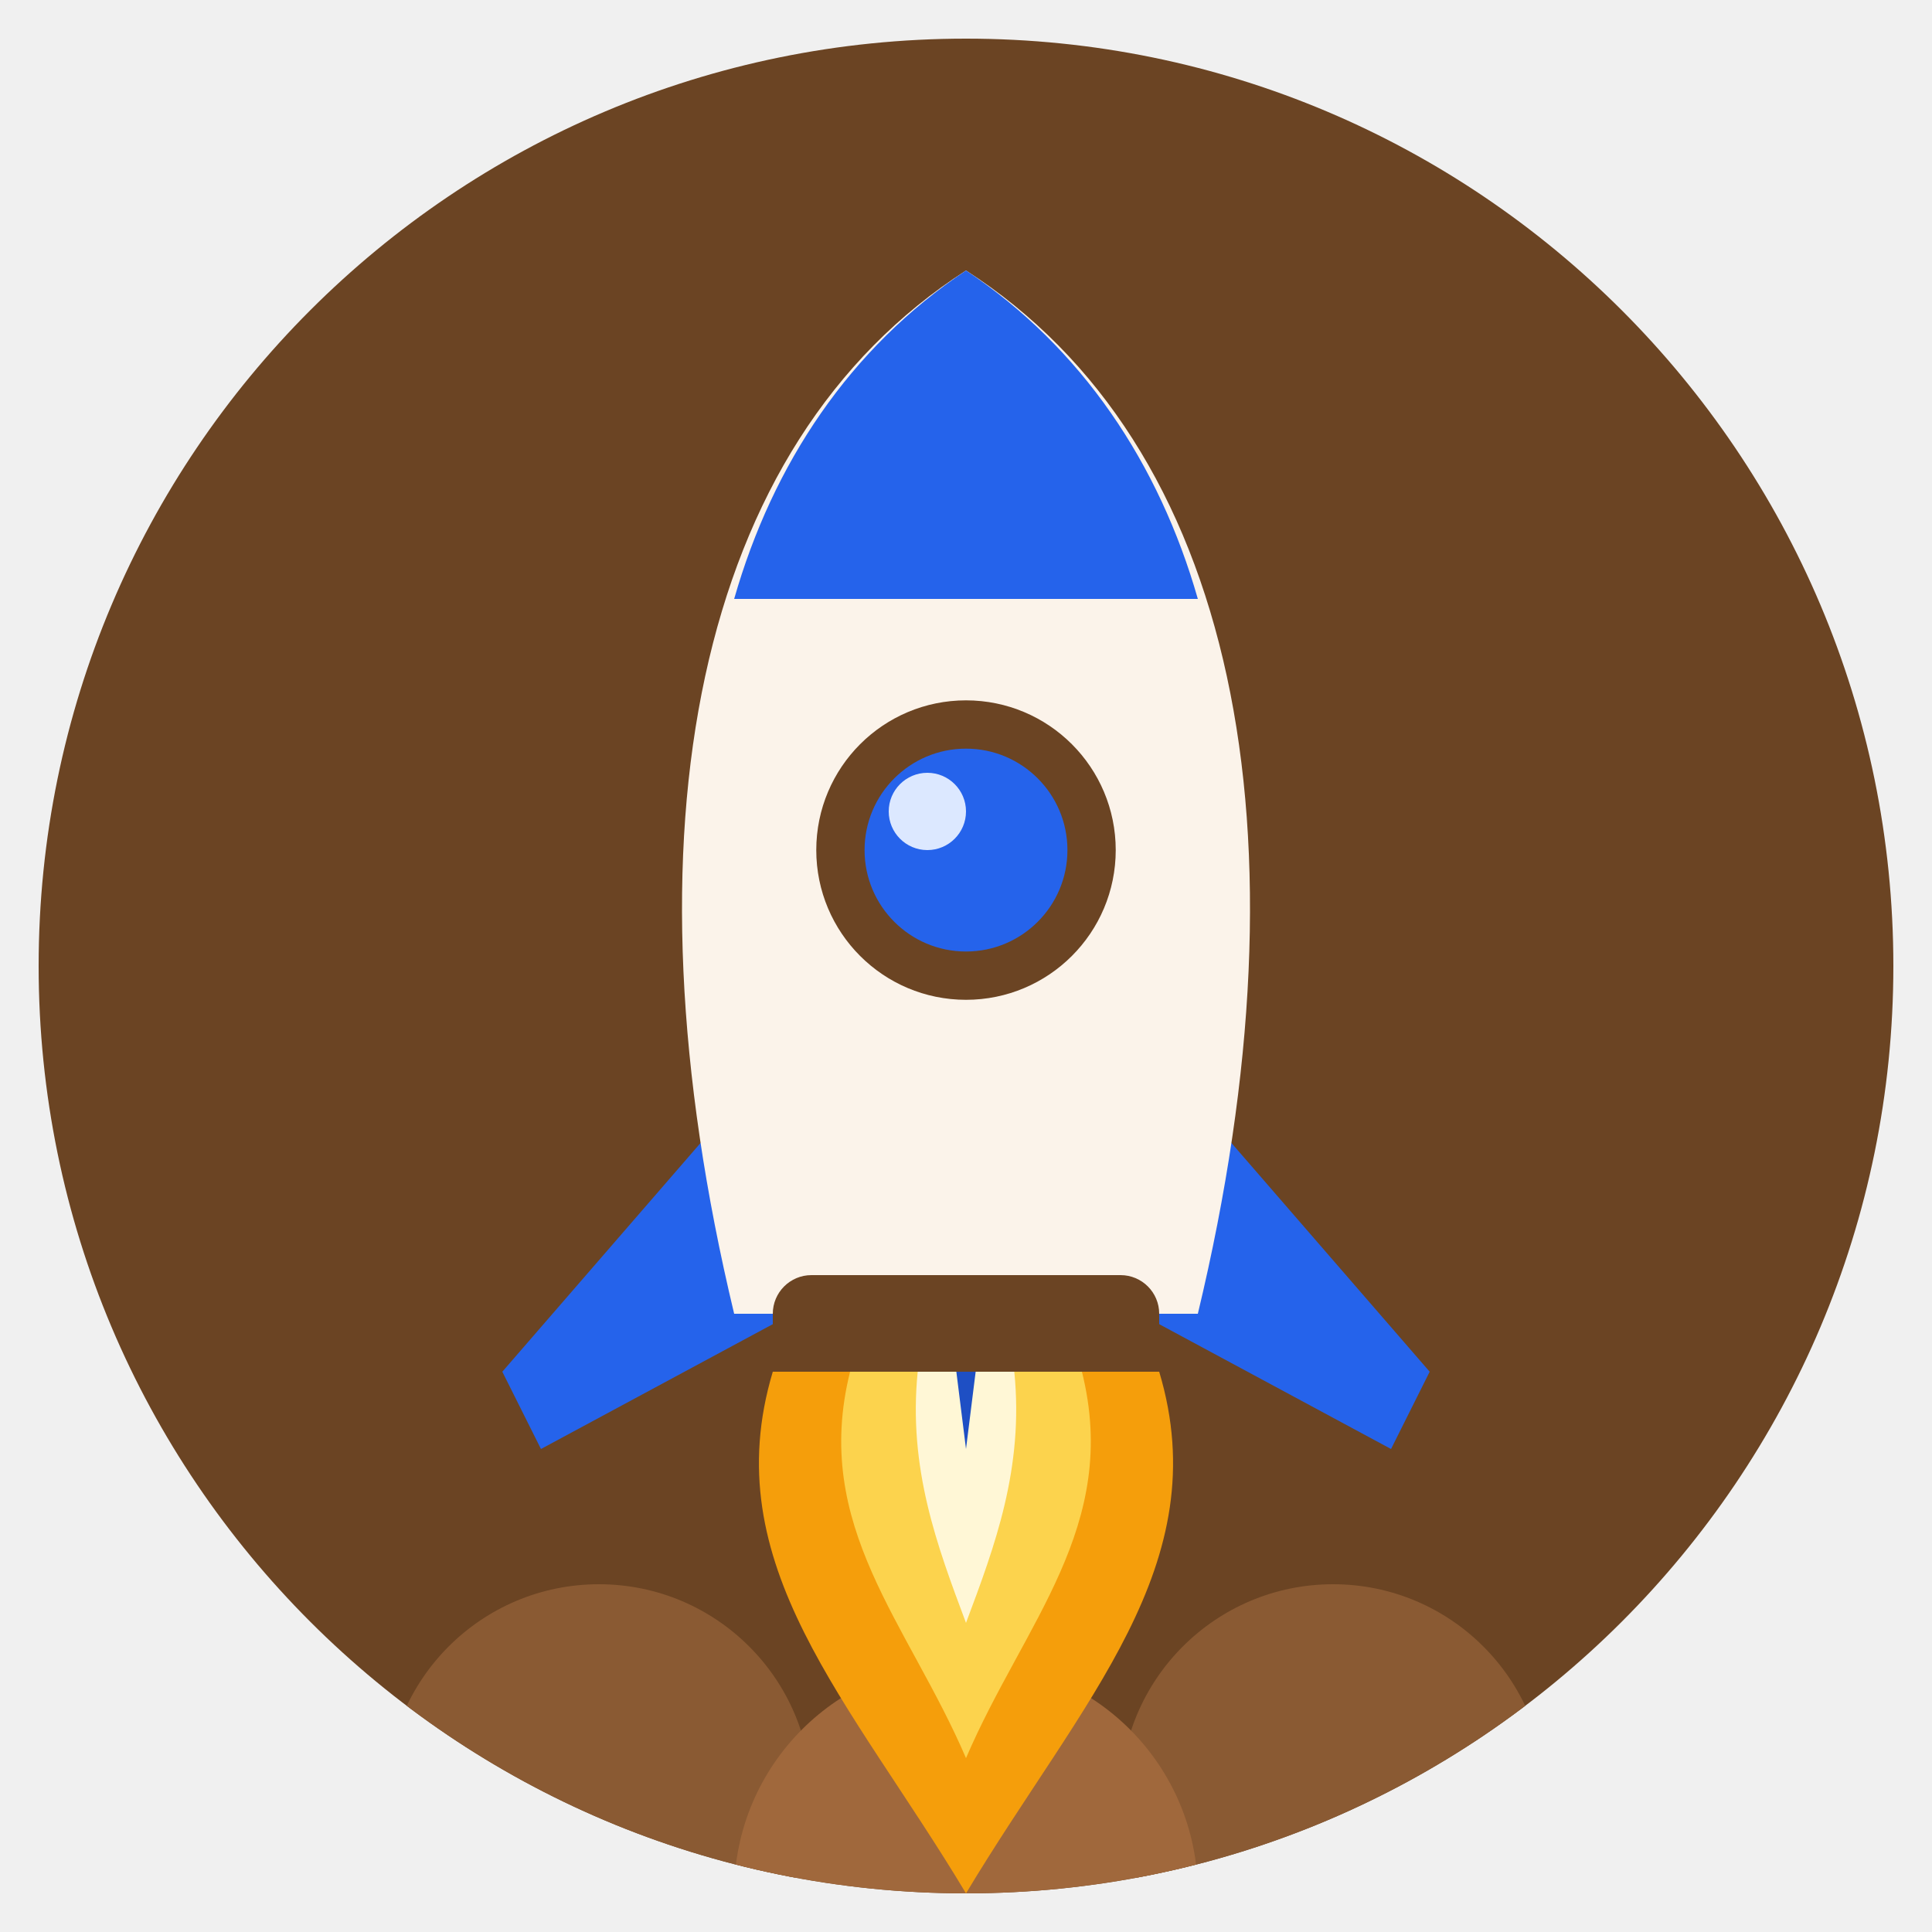
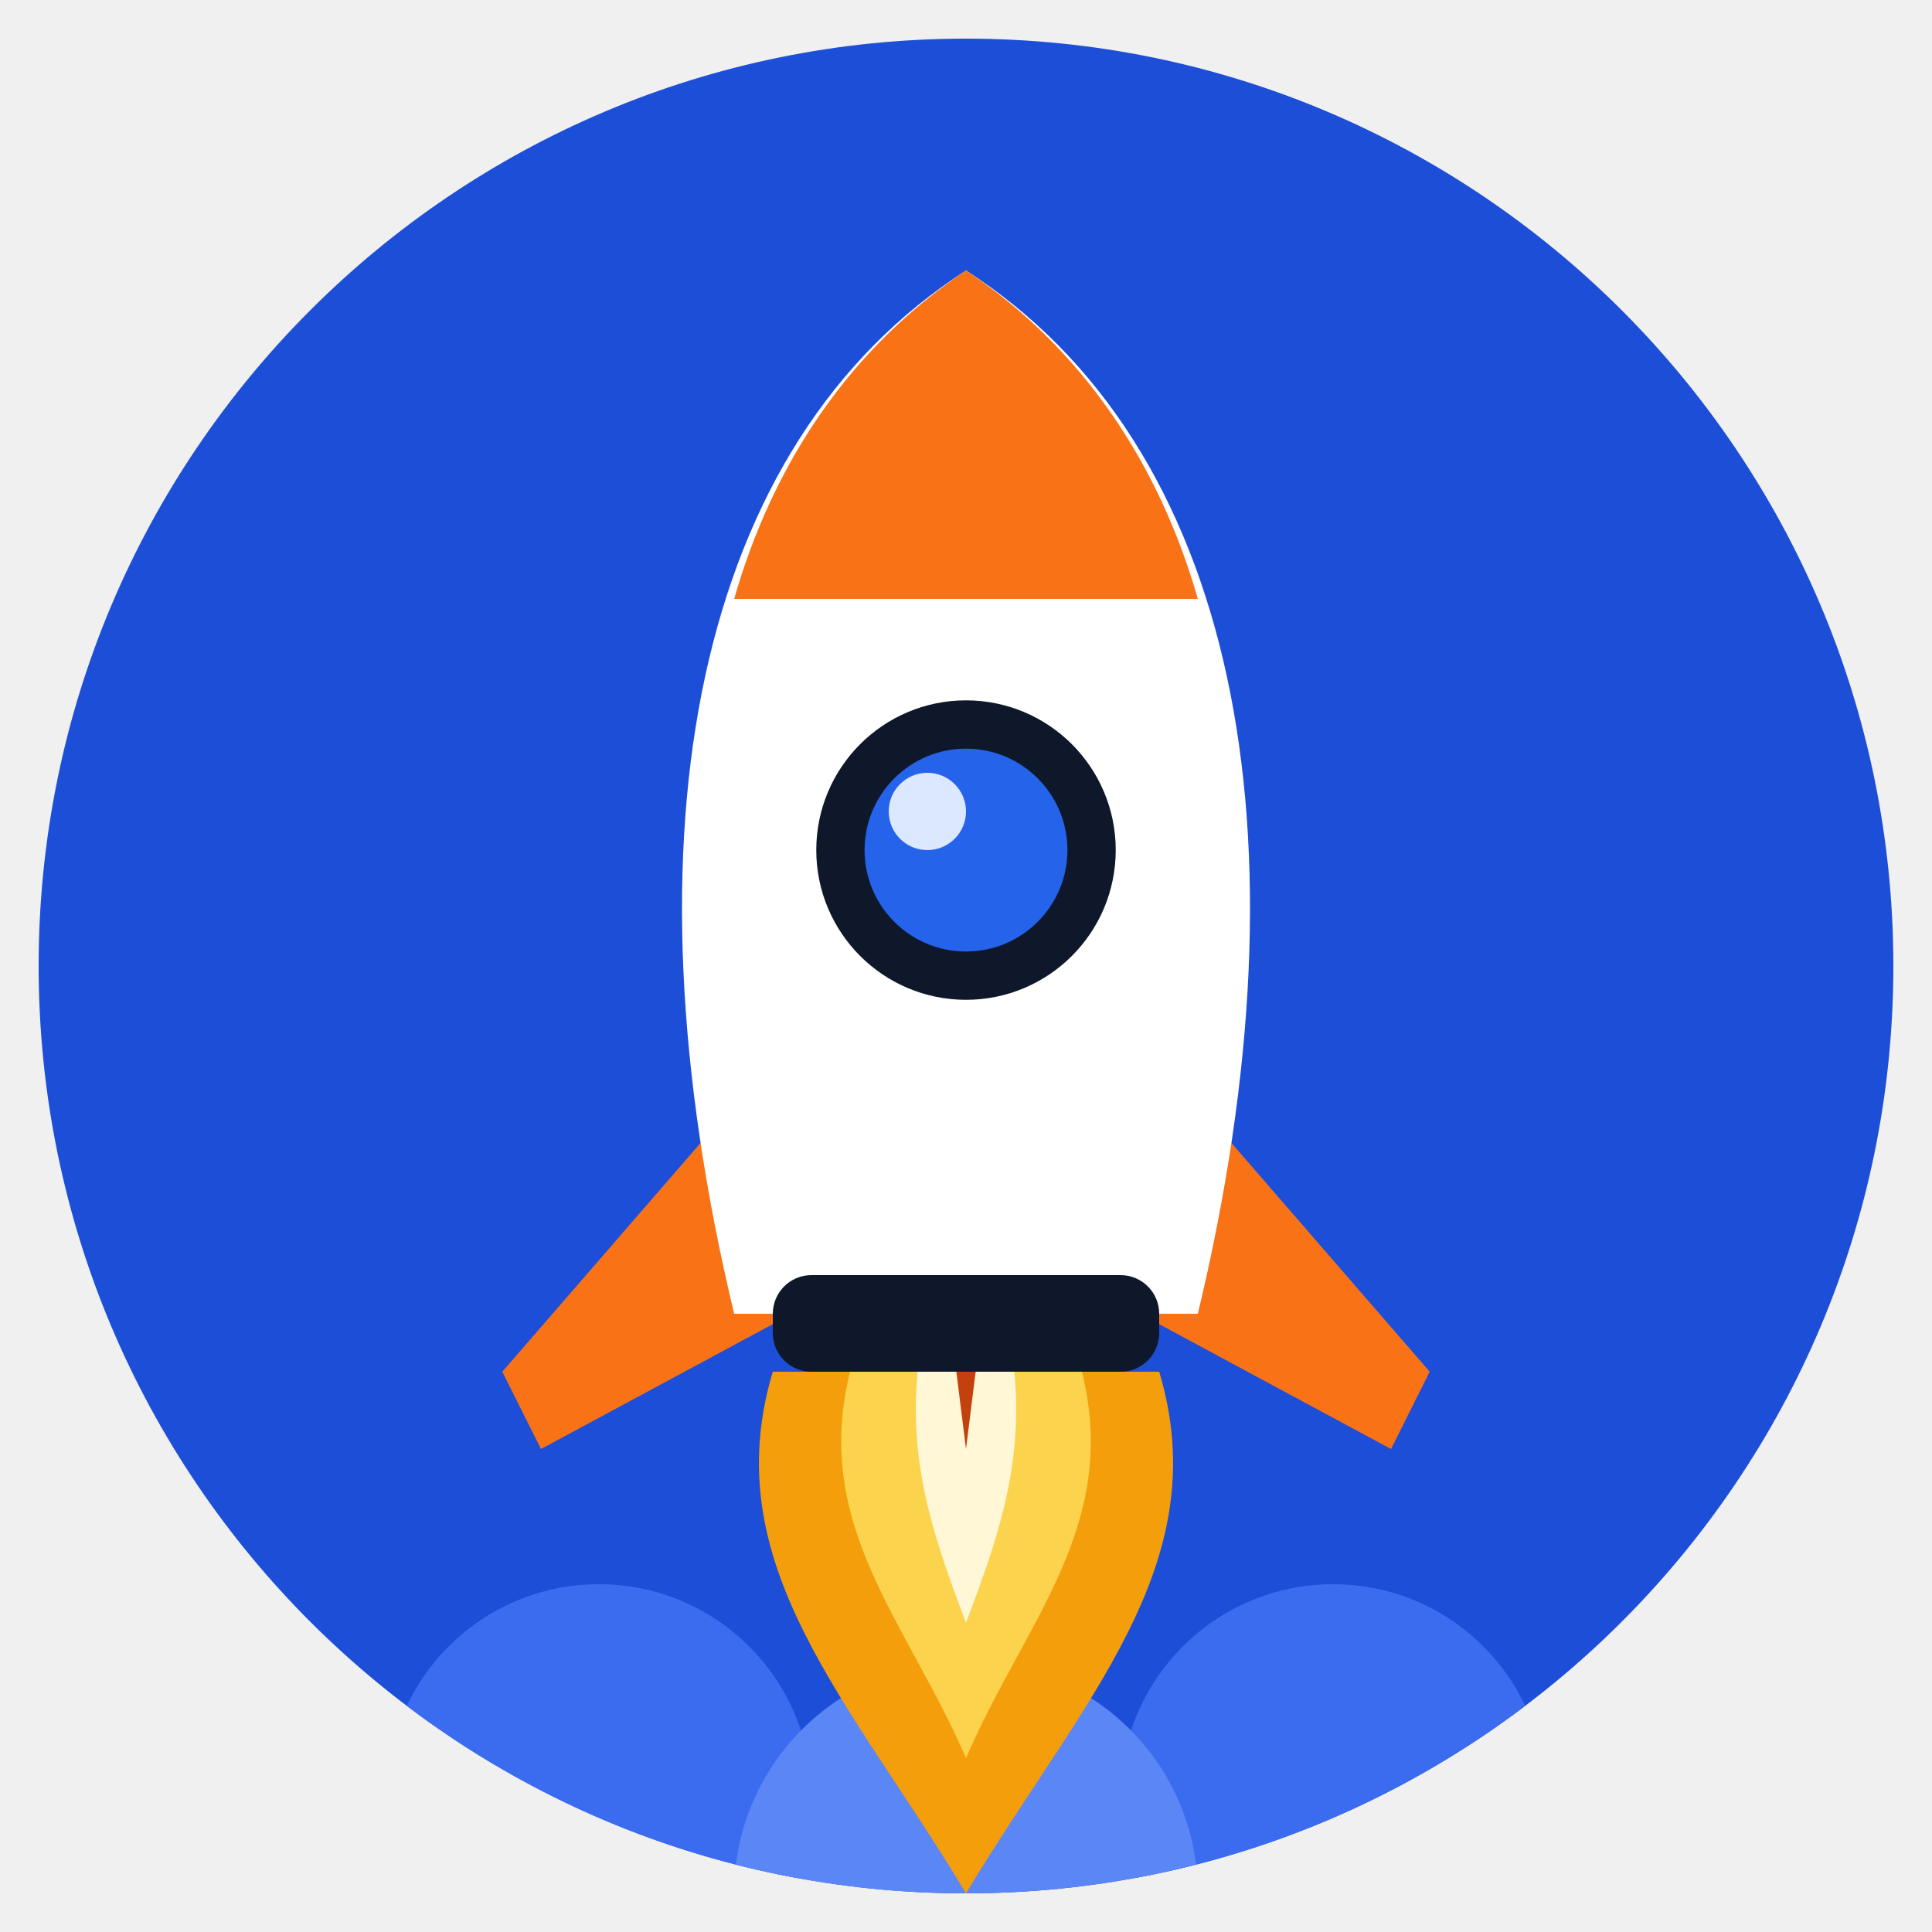
<svg xmlns="http://www.w3.org/2000/svg" viewBox="0 0 200 200">
  <defs>
    <clipPath id="seal">
      <circle cx="100" cy="100" r="96" />
    </clipPath>
  </defs>
-   <circle cx="100" cy="100" r="96" fill="#6b4423" />
+   <circle cx="100" cy="100" r="96" fill="#1d4ed8" />
  <g clip-path="url(#seal)">
-     <circle cx="62" cy="186" r="22" fill="#8a5a33" />
-     <circle cx="138" cy="186" r="22" fill="#8a5a33" />
-     <circle cx="100" cy="196" r="24" fill="#a0683c" />
+     <circle cx="62" cy="186" r="22" fill="#3b6cf0" />
+     <circle cx="138" cy="186" r="22" fill="#3b6cf0" />
+     <circle cx="100" cy="196" r="24" fill="#5b86f5" />
    <path d="M80 142 C74 162 88 176 100 196 C112 176 126 162 120 142 Z" fill="#f59e0b" />
    <path d="M88 142 C84 158 94 168 100 182 C106 168 116 158 112 142 Z" fill="#fcd34d" />
    <path d="M95 142 C94 152 97 160 100 168 C103 160 106 152 105 142 Z" fill="#fff7d6" />
  </g>
-   <path d="M78 112 L52 142 L56 150 L82 136 Z" fill="#2563eb" />
-   <path d="M122 112 L148 142 L144 150 L118 136 Z" fill="#2563eb" />
-   <path d="M96 118 L100 150 L104 118 Z" fill="#1e4fc4" />
-   <path d="M100 28 C128 46 136 86 124 136 H76 C64 86 72 46 100 28 Z" fill="#fbf3ea" />
-   <path d="M100 28 C112 36 120 48 124 62 H76 C80 48 88 36 100 28 Z" fill="#2563eb" />
-   <circle cx="100" cy="88" r="13" fill="#2563eb" stroke="#6b4423" stroke-width="5" />
+   <path d="M78 112 L52 142 L56 150 L82 136 Z" fill="#f97316" />
+   <path d="M122 112 L148 142 L144 150 L118 136 Z" fill="#f97316" />
+   <path d="M96 118 L100 150 L104 118 Z" fill="#c2410c" />
+   <path d="M100 28 C128 46 136 86 124 136 H76 C64 86 72 46 100 28 Z" fill="#ffffff" />
+   <path d="M100 28 C112 36 120 48 124 62 H76 C80 48 88 36 100 28 Z" fill="#f97316" />
+   <circle cx="100" cy="88" r="13" fill="#2563eb" stroke="#0f172a" stroke-width="5" />
  <circle cx="96" cy="84" r="4" fill="#dce8ff" />
-   <rect x="80" y="132" width="40" height="10" rx="4" fill="#6b4423" />
+   <rect x="80" y="132" width="40" height="10" rx="4" fill="#0f172a" />
</svg>
